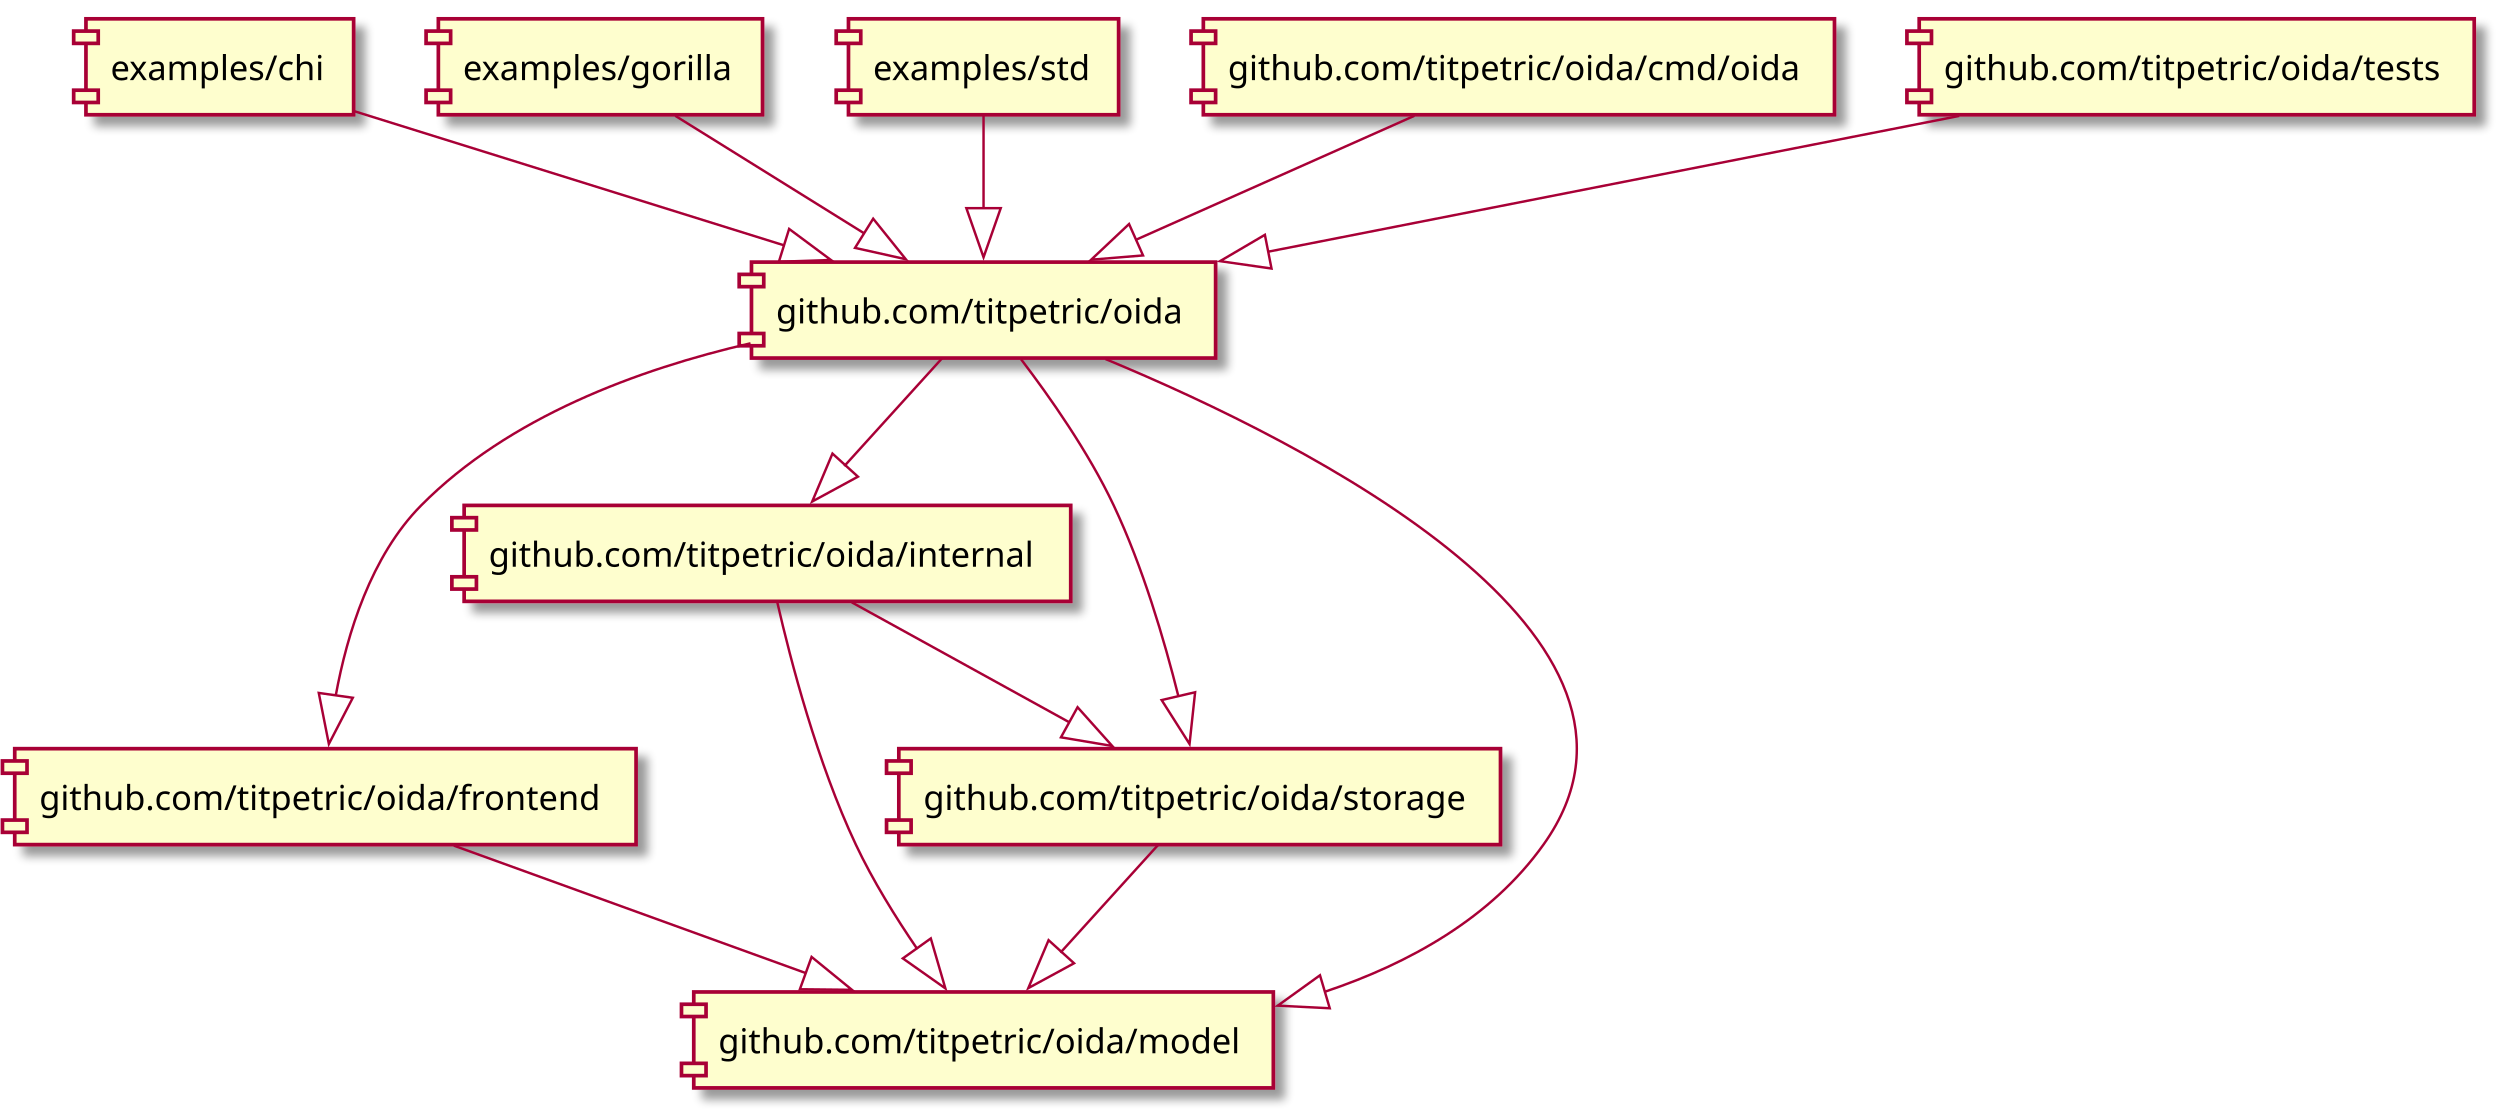
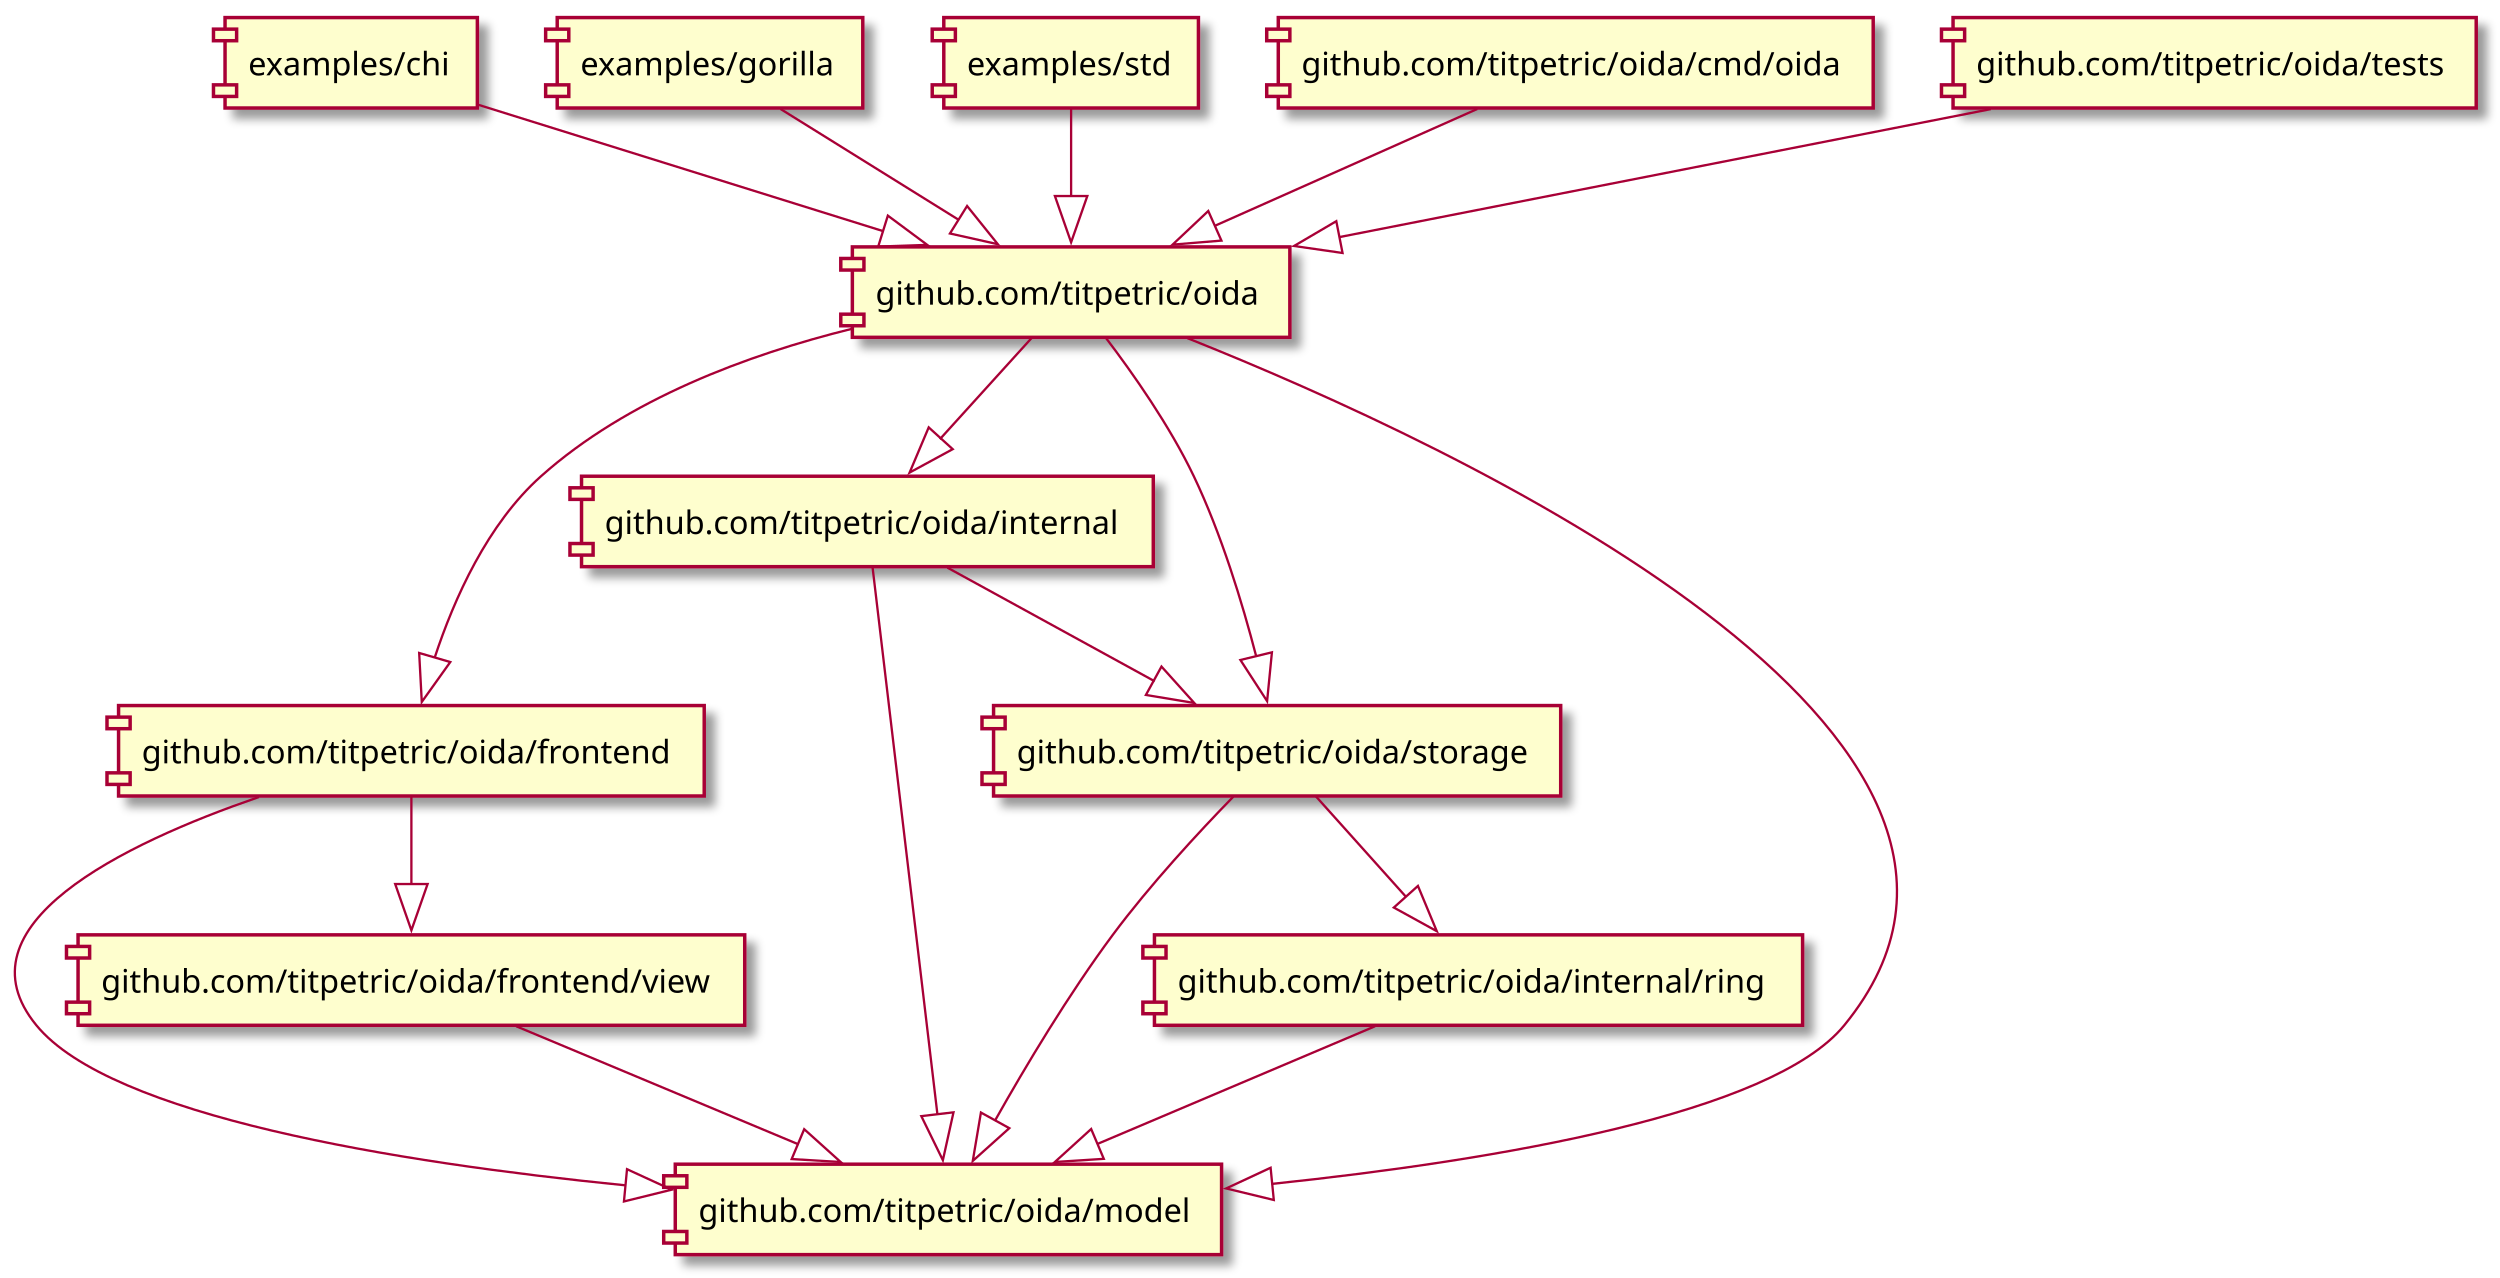
- <svg xmlns="http://www.w3.org/2000/svg" contentScriptType="application/ecmascript" contentStyleType="text/css" height="453px" preserveAspectRatio="none" style="width:1018px;height:453px;" version="1.1" viewBox="0 0 1018 453" width="1018px" zoomAndPan="magnify">
+ <svg xmlns="http://www.w3.org/2000/svg" contentScriptType="application/ecmascript" contentStyleType="text/css" height="552px" preserveAspectRatio="none" style="width:1080px;height:552px;" version="1.1" viewBox="0 0 1080 552" width="1080px" zoomAndPan="magnify">
  <defs>
-     <filter height="300%" id="f1ds8bog0jzfd6" width="300%" x="-1" y="-1">
+     <filter height="300%" id="f101wvnj84nbhb" width="300%" x="-1" y="-1">
      <feGaussianBlur result="blurOut" stdDeviation="2.0" />
      <feColorMatrix in="blurOut" result="blurOut2" type="matrix" values="0 0 0 0 0 0 0 0 0 0 0 0 0 0 0 0 0 0 .4 0" />
      <feOffset dx="4.0" dy="4.0" in="blurOut2" result="blurOut3" />
      <feBlend in="SourceGraphic" in2="blurOut3" mode="normal" />
    </filter>
  </defs>
  <g>
-     <rect fill="#FEFECE" filter="url(#f1ds8bog0jzfd6)" height="39.068" style="stroke: #A80036; stroke-width: 1.5;" width="109" x="35" y="7.66" />
-     <rect fill="#FEFECE" height="5" style="stroke: #A80036; stroke-width: 1.5;" width="10" x="30" y="12.66" />
-     <rect fill="#FEFECE" height="5" style="stroke: #A80036; stroke-width: 1.5;" width="10" x="30" y="36.728" />
-     <text fill="#000000" font-family="sans-serif" font-size="14" lengthAdjust="spacingAndGlyphs" textLength="89" x="45" y="32.626">examples/chi</text>
-     <rect fill="#FEFECE" filter="url(#f1ds8bog0jzfd6)" height="39.068" style="stroke: #A80036; stroke-width: 1.5;" width="189" x="306" y="106.73" />
-     <rect fill="#FEFECE" height="5" style="stroke: #A80036; stroke-width: 1.5;" width="10" x="301" y="111.73" />
-     <rect fill="#FEFECE" height="5" style="stroke: #A80036; stroke-width: 1.5;" width="10" x="301" y="135.798" />
-     <text fill="#000000" font-family="sans-serif" font-size="14" lengthAdjust="spacingAndGlyphs" textLength="169" x="316" y="131.696">github.com/titpetric/oida</text>
-     <rect fill="#FEFECE" filter="url(#f1ds8bog0jzfd6)" height="39.068" style="stroke: #A80036; stroke-width: 1.5;" width="132" x="178.5" y="7.66" />
-     <rect fill="#FEFECE" height="5" style="stroke: #A80036; stroke-width: 1.5;" width="10" x="173.5" y="12.66" />
-     <rect fill="#FEFECE" height="5" style="stroke: #A80036; stroke-width: 1.5;" width="10" x="173.5" y="36.728" />
-     <text fill="#000000" font-family="sans-serif" font-size="14" lengthAdjust="spacingAndGlyphs" textLength="112" x="188.5" y="32.626">examples/gorilla</text>
-     <rect fill="#FEFECE" filter="url(#f1ds8bog0jzfd6)" height="39.068" style="stroke: #A80036; stroke-width: 1.5;" width="110" x="345.5" y="7.66" />
-     <rect fill="#FEFECE" height="5" style="stroke: #A80036; stroke-width: 1.5;" width="10" x="340.5" y="12.66" />
-     <rect fill="#FEFECE" height="5" style="stroke: #A80036; stroke-width: 1.5;" width="10" x="340.5" y="36.728" />
-     <text fill="#000000" font-family="sans-serif" font-size="14" lengthAdjust="spacingAndGlyphs" textLength="90" x="355.5" y="32.626">examples/std</text>
-     <rect fill="#FEFECE" filter="url(#f1ds8bog0jzfd6)" height="39.068" style="stroke: #A80036; stroke-width: 1.5;" width="253" x="6" y="304.86" />
-     <rect fill="#FEFECE" height="5" style="stroke: #A80036; stroke-width: 1.5;" width="10" x="1" y="309.86" />
-     <rect fill="#FEFECE" height="5" style="stroke: #A80036; stroke-width: 1.5;" width="10" x="1" y="333.928" />
-     <text fill="#000000" font-family="sans-serif" font-size="14" lengthAdjust="spacingAndGlyphs" textLength="233" x="16" y="329.826">github.com/titpetric/oida/frontend</text>
-     <rect fill="#FEFECE" filter="url(#f1ds8bog0jzfd6)" height="39.068" style="stroke: #A80036; stroke-width: 1.5;" width="247" x="189" y="205.8" />
-     <rect fill="#FEFECE" height="5" style="stroke: #A80036; stroke-width: 1.5;" width="10" x="184" y="210.8" />
-     <rect fill="#FEFECE" height="5" style="stroke: #A80036; stroke-width: 1.5;" width="10" x="184" y="234.868" />
-     <text fill="#000000" font-family="sans-serif" font-size="14" lengthAdjust="spacingAndGlyphs" textLength="227" x="199" y="230.766">github.com/titpetric/oida/internal</text>
-     <rect fill="#FEFECE" filter="url(#f1ds8bog0jzfd6)" height="39.068" style="stroke: #A80036; stroke-width: 1.5;" width="236" x="282.5" y="403.93" />
-     <rect fill="#FEFECE" height="5" style="stroke: #A80036; stroke-width: 1.5;" width="10" x="277.5" y="408.93" />
-     <rect fill="#FEFECE" height="5" style="stroke: #A80036; stroke-width: 1.5;" width="10" x="277.5" y="432.998" />
-     <text fill="#000000" font-family="sans-serif" font-size="14" lengthAdjust="spacingAndGlyphs" textLength="216" x="292.5" y="428.896">github.com/titpetric/oida/model</text>
-     <rect fill="#FEFECE" filter="url(#f1ds8bog0jzfd6)" height="39.068" style="stroke: #A80036; stroke-width: 1.5;" width="245" x="366" y="304.86" />
-     <rect fill="#FEFECE" height="5" style="stroke: #A80036; stroke-width: 1.5;" width="10" x="361" y="309.86" />
-     <rect fill="#FEFECE" height="5" style="stroke: #A80036; stroke-width: 1.5;" width="10" x="361" y="333.928" />
-     <text fill="#000000" font-family="sans-serif" font-size="14" lengthAdjust="spacingAndGlyphs" textLength="225" x="376" y="329.826">github.com/titpetric/oida/storage</text>
-     <rect fill="#FEFECE" filter="url(#f1ds8bog0jzfd6)" height="39.068" style="stroke: #A80036; stroke-width: 1.5;" width="257" x="490" y="7.66" />
-     <rect fill="#FEFECE" height="5" style="stroke: #A80036; stroke-width: 1.5;" width="10" x="485" y="12.66" />
-     <rect fill="#FEFECE" height="5" style="stroke: #A80036; stroke-width: 1.5;" width="10" x="485" y="36.728" />
-     <text fill="#000000" font-family="sans-serif" font-size="14" lengthAdjust="spacingAndGlyphs" textLength="237" x="500" y="32.626">github.com/titpetric/oida/cmd/oida</text>
-     <rect fill="#FEFECE" filter="url(#f1ds8bog0jzfd6)" height="39.068" style="stroke: #A80036; stroke-width: 1.5;" width="226" x="781.5" y="7.66" />
-     <rect fill="#FEFECE" height="5" style="stroke: #A80036; stroke-width: 1.5;" width="10" x="776.5" y="12.66" />
-     <rect fill="#FEFECE" height="5" style="stroke: #A80036; stroke-width: 1.5;" width="10" x="776.5" y="36.728" />
-     <text fill="#000000" font-family="sans-serif" font-size="14" lengthAdjust="spacingAndGlyphs" textLength="206" x="791.5" y="32.626">github.com/titpetric/oida/tests</text>
-     <path d="M144.38,45.32 C192.94,60.48 264.42,82.79 319.54,99.99 " fill="none" id="examples/chi-&gt;github.com/titpetric/oida" style="stroke: #A80036; stroke-width: 1.0;" />
-     <polygon fill="none" points="321.33,93.22,338.34,105.86,317.16,106.58,321.33,93.22" style="stroke: #A80036; stroke-width: 1.0;" />
-     <path d="M274.95,47.14 C296.85,60.77 326.85,79.43 352.03,95.1 " fill="none" id="examples/gorilla-&gt;github.com/titpetric/oida" style="stroke: #A80036; stroke-width: 1.0;" />
-     <polygon fill="none" points="355.56,89.05,368.84,105.56,348.16,100.94,355.56,89.05" style="stroke: #A80036; stroke-width: 1.0;" />
-     <path d="M400.5,46.91 C400.5,57.72 400.5,71.75 400.5,84.94 " fill="none" id="examples/std-&gt;github.com/titpetric/oida" style="stroke: #A80036; stroke-width: 1.0;" />
-     <polygon fill="none" points="407.5,84.76,400.5,104.76,393.5,84.76,407.5,84.76" style="stroke: #A80036; stroke-width: 1.0;" />
-     <path d="M305.61,139.79 C259.74,150.37 207.06,169.88 171.5,205.8 C151.1,226.41 141.37,257.93 136.73,283.15 " fill="none" id="github.com/titpetric/oida-&gt;github.com/titpetric/oida/frontend" style="stroke: #A80036; stroke-width: 1.0;" />
-     <polygon fill="none" points="143.66,284.13,133.91,302.94,129.8,282.16,143.66,284.13" style="stroke: #A80036; stroke-width: 1.0;" />
-     <path d="M383.53,145.98 C372.28,158.39 357.19,175.04 343.8,189.8 " fill="none" id="github.com/titpetric/oida-&gt;github.com/titpetric/oida/internal" style="stroke: #A80036; stroke-width: 1.0;" />
-     <polygon fill="none" points="349.35,194.1,330.73,204.22,338.98,184.7,349.35,194.1" style="stroke: #A80036; stroke-width: 1.0;" />
-     <path d="M450.16,146.2 C533.97,181.03 688.74,259.46 628.5,343.93 C607.26,373.71 573.97,392.31 539.33,403.89 " fill="none" id="github.com/titpetric/oida-&gt;github.com/titpetric/oida/model" style="stroke: #A80036; stroke-width: 1.0;" />
-     <polygon fill="none" points="541.47,410.56,520.3,409.5,537.5,397.13,541.47,410.56" style="stroke: #A80036; stroke-width: 1.0;" />
-     <path d="M415.76,146.27 C427.44,161.59 443.24,184.08 453.5,205.8 C465.24,230.64 474.04,260.31 479.87,283.63 " fill="none" id="github.com/titpetric/oida-&gt;github.com/titpetric/oida/storage" style="stroke: #A80036; stroke-width: 1.0;" />
-     <polygon fill="none" points="486.65,281.88,484.38,302.95,473.02,285.06,486.65,281.88" style="stroke: #A80036; stroke-width: 1.0;" />
-     <path d="M575.95,47.14 C543.61,61.54 498.66,81.55 462.36,97.72 " fill="none" id="github.com/titpetric/oida/cmd/oida-&gt;github.com/titpetric/oida" style="stroke: #A80036; stroke-width: 1.0;" />
-     <polygon fill="none" points="465.44,104.01,444.33,105.75,459.75,91.22,465.44,104.01" style="stroke: #A80036; stroke-width: 1.0;" />
-     <path d="M184.81,344.34 C225.67,359.14 282.91,379.88 328.16,396.26 " fill="none" id="github.com/titpetric/oida/frontend-&gt;github.com/titpetric/oida/model" style="stroke: #A80036; stroke-width: 1.0;" />
-     <polygon fill="none" points="330.48,389.66,346.9,403.05,325.71,402.82,330.48,389.66" style="stroke: #A80036; stroke-width: 1.0;" />
-     <path d="M316.52,245.28 C321.96,269.05 332.83,310.72 348.5,343.93 C355.39,358.54 364.71,373.56 373.55,386.51 " fill="none" id="github.com/titpetric/oida/internal-&gt;github.com/titpetric/oida/model" style="stroke: #A80036; stroke-width: 1.0;" />
-     <polygon fill="none" points="379.02,382.13,384.95,402.47,367.63,390.26,379.02,382.13" style="stroke: #A80036; stroke-width: 1.0;" />
-     <path d="M346.85,245.28 C372.05,259.17 406.74,278.3 435.48,294.15 " fill="none" id="github.com/titpetric/oida/internal-&gt;github.com/titpetric/oida/storage" style="stroke: #A80036; stroke-width: 1.0;" />
-     <polygon fill="none" points="438.78,287.98,452.91,303.77,432.02,300.24,438.78,287.98" style="stroke: #A80036; stroke-width: 1.0;" />
-     <path d="M471.53,344.11 C460.28,356.52 445.19,373.18 431.8,387.94 " fill="none" id="github.com/titpetric/oida/storage-&gt;github.com/titpetric/oida/model" style="stroke: #A80036; stroke-width: 1.0;" />
-     <polygon fill="none" points="437.35,392.24,418.73,402.36,426.98,382.84,437.35,392.24" style="stroke: #A80036; stroke-width: 1.0;" />
-     <path d="M797.79,47.2 C717.12,63.05 601.97,85.67 516.39,102.49 " fill="none" id="github.com/titpetric/oida/tests-&gt;github.com/titpetric/oida" style="stroke: #A80036; stroke-width: 1.0;" />
-     <polygon fill="none" points="517.76,109.35,496.79,106.34,515.06,95.62,517.76,109.35" style="stroke: #A80036; stroke-width: 1.0;" />
+     <rect fill="#FEFECE" filter="url(#f101wvnj84nbhb)" height="39.068" style="stroke: #A80036; stroke-width: 1.5;" width="109" x="97.22" y="7.59" />
+     <rect fill="#FEFECE" height="5" style="stroke: #A80036; stroke-width: 1.5;" width="10" x="92.22" y="12.59" />
+     <rect fill="#FEFECE" height="5" style="stroke: #A80036; stroke-width: 1.5;" width="10" x="92.22" y="36.658" />
+     <text fill="#000000" font-family="sans-serif" font-size="14" lengthAdjust="spacingAndGlyphs" textLength="89" x="107.22" y="32.556">examples/chi</text>
+     <rect fill="#FEFECE" filter="url(#f101wvnj84nbhb)" height="39.068" style="stroke: #A80036; stroke-width: 1.5;" width="189" x="368.22" y="106.66" />
+     <rect fill="#FEFECE" height="5" style="stroke: #A80036; stroke-width: 1.5;" width="10" x="363.22" y="111.66" />
+     <rect fill="#FEFECE" height="5" style="stroke: #A80036; stroke-width: 1.5;" width="10" x="363.22" y="135.728" />
+     <text fill="#000000" font-family="sans-serif" font-size="14" lengthAdjust="spacingAndGlyphs" textLength="169" x="378.22" y="131.626">github.com/titpetric/oida</text>
+     <rect fill="#FEFECE" filter="url(#f101wvnj84nbhb)" height="39.068" style="stroke: #A80036; stroke-width: 1.5;" width="132" x="240.72" y="7.59" />
+     <rect fill="#FEFECE" height="5" style="stroke: #A80036; stroke-width: 1.5;" width="10" x="235.72" y="12.59" />
+     <rect fill="#FEFECE" height="5" style="stroke: #A80036; stroke-width: 1.5;" width="10" x="235.72" y="36.658" />
+     <text fill="#000000" font-family="sans-serif" font-size="14" lengthAdjust="spacingAndGlyphs" textLength="112" x="250.72" y="32.556">examples/gorilla</text>
+     <rect fill="#FEFECE" filter="url(#f101wvnj84nbhb)" height="39.068" style="stroke: #A80036; stroke-width: 1.5;" width="110" x="407.72" y="7.59" />
+     <rect fill="#FEFECE" height="5" style="stroke: #A80036; stroke-width: 1.5;" width="10" x="402.72" y="12.59" />
+     <rect fill="#FEFECE" height="5" style="stroke: #A80036; stroke-width: 1.5;" width="10" x="402.72" y="36.658" />
+     <text fill="#000000" font-family="sans-serif" font-size="14" lengthAdjust="spacingAndGlyphs" textLength="90" x="417.72" y="32.556">examples/std</text>
+     <rect fill="#FEFECE" filter="url(#f101wvnj84nbhb)" height="39.068" style="stroke: #A80036; stroke-width: 1.5;" width="253" x="51.22" y="304.8" />
+     <rect fill="#FEFECE" height="5" style="stroke: #A80036; stroke-width: 1.5;" width="10" x="46.22" y="309.8" />
+     <rect fill="#FEFECE" height="5" style="stroke: #A80036; stroke-width: 1.5;" width="10" x="46.22" y="333.868" />
+     <text fill="#000000" font-family="sans-serif" font-size="14" lengthAdjust="spacingAndGlyphs" textLength="233" x="61.22" y="329.766">github.com/titpetric/oida/frontend</text>
+     <rect fill="#FEFECE" filter="url(#f101wvnj84nbhb)" height="39.068" style="stroke: #A80036; stroke-width: 1.5;" width="247" x="251.22" y="205.73" />
+     <rect fill="#FEFECE" height="5" style="stroke: #A80036; stroke-width: 1.5;" width="10" x="246.22" y="210.73" />
+     <rect fill="#FEFECE" height="5" style="stroke: #A80036; stroke-width: 1.5;" width="10" x="246.22" y="234.798" />
+     <text fill="#000000" font-family="sans-serif" font-size="14" lengthAdjust="spacingAndGlyphs" textLength="227" x="261.22" y="230.696">github.com/titpetric/oida/internal</text>
+     <rect fill="#FEFECE" filter="url(#f101wvnj84nbhb)" height="39.068" style="stroke: #A80036; stroke-width: 1.5;" width="236" x="291.72" y="502.93" />
+     <rect fill="#FEFECE" height="5" style="stroke: #A80036; stroke-width: 1.5;" width="10" x="286.72" y="507.93" />
+     <rect fill="#FEFECE" height="5" style="stroke: #A80036; stroke-width: 1.5;" width="10" x="286.72" y="531.998" />
+     <text fill="#000000" font-family="sans-serif" font-size="14" lengthAdjust="spacingAndGlyphs" textLength="216" x="301.72" y="527.896">github.com/titpetric/oida/model</text>
+     <rect fill="#FEFECE" filter="url(#f101wvnj84nbhb)" height="39.068" style="stroke: #A80036; stroke-width: 1.5;" width="245" x="429.22" y="304.8" />
+     <rect fill="#FEFECE" height="5" style="stroke: #A80036; stroke-width: 1.5;" width="10" x="424.22" y="309.8" />
+     <rect fill="#FEFECE" height="5" style="stroke: #A80036; stroke-width: 1.5;" width="10" x="424.22" y="333.868" />
+     <text fill="#000000" font-family="sans-serif" font-size="14" lengthAdjust="spacingAndGlyphs" textLength="225" x="439.22" y="329.766">github.com/titpetric/oida/storage</text>
+     <rect fill="#FEFECE" filter="url(#f101wvnj84nbhb)" height="39.068" style="stroke: #A80036; stroke-width: 1.5;" width="257" x="552.22" y="7.59" />
+     <rect fill="#FEFECE" height="5" style="stroke: #A80036; stroke-width: 1.5;" width="10" x="547.22" y="12.59" />
+     <rect fill="#FEFECE" height="5" style="stroke: #A80036; stroke-width: 1.5;" width="10" x="547.22" y="36.658" />
+     <text fill="#000000" font-family="sans-serif" font-size="14" lengthAdjust="spacingAndGlyphs" textLength="237" x="562.22" y="32.556">github.com/titpetric/oida/cmd/oida</text>
+     <rect fill="#FEFECE" filter="url(#f101wvnj84nbhb)" height="39.068" style="stroke: #A80036; stroke-width: 1.5;" width="288" x="33.72" y="403.86" />
+     <rect fill="#FEFECE" height="5" style="stroke: #A80036; stroke-width: 1.5;" width="10" x="28.72" y="408.86" />
+     <rect fill="#FEFECE" height="5" style="stroke: #A80036; stroke-width: 1.5;" width="10" x="28.72" y="432.928" />
+     <text fill="#000000" font-family="sans-serif" font-size="14" lengthAdjust="spacingAndGlyphs" textLength="268" x="43.72" y="428.826">github.com/titpetric/oida/frontend/view</text>
+     <rect fill="#FEFECE" filter="url(#f101wvnj84nbhb)" height="39.068" style="stroke: #A80036; stroke-width: 1.5;" width="280" x="498.72" y="403.86" />
+     <rect fill="#FEFECE" height="5" style="stroke: #A80036; stroke-width: 1.5;" width="10" x="493.72" y="408.86" />
+     <rect fill="#FEFECE" height="5" style="stroke: #A80036; stroke-width: 1.5;" width="10" x="493.72" y="432.928" />
+     <text fill="#000000" font-family="sans-serif" font-size="14" lengthAdjust="spacingAndGlyphs" textLength="260" x="508.72" y="428.826">github.com/titpetric/oida/internal/ring</text>
+     <rect fill="#FEFECE" filter="url(#f101wvnj84nbhb)" height="39.068" style="stroke: #A80036; stroke-width: 1.5;" width="226" x="843.72" y="7.59" />
+     <rect fill="#FEFECE" height="5" style="stroke: #A80036; stroke-width: 1.5;" width="10" x="838.72" y="12.59" />
+     <rect fill="#FEFECE" height="5" style="stroke: #A80036; stroke-width: 1.5;" width="10" x="838.72" y="36.658" />
+     <text fill="#000000" font-family="sans-serif" font-size="14" lengthAdjust="spacingAndGlyphs" textLength="206" x="853.72" y="32.556">github.com/titpetric/oida/tests</text>
+     <path d="M206.6,45.26 C255.16,60.41 326.64,82.72 381.76,99.93 " fill="none" id="examples/chi-&gt;github.com/titpetric/oida" style="stroke: #A80036; stroke-width: 1.0;" />
+     <polygon fill="none" points="383.55,93.15,400.56,105.79,379.38,106.52,383.55,93.15" style="stroke: #A80036; stroke-width: 1.0;" />
+     <path d="M337.17,47.07 C359.07,60.7 389.07,79.37 414.25,95.03 " fill="none" id="examples/gorilla-&gt;github.com/titpetric/oida" style="stroke: #A80036; stroke-width: 1.0;" />
+     <polygon fill="none" points="417.78,88.99,431.06,105.5,410.38,100.87,417.78,88.99" style="stroke: #A80036; stroke-width: 1.0;" />
+     <path d="M462.72,46.84 C462.72,57.65 462.72,71.68 462.72,84.87 " fill="none" id="examples/std-&gt;github.com/titpetric/oida" style="stroke: #A80036; stroke-width: 1.0;" />
+     <polygon fill="none" points="469.72,84.69,462.72,104.69,455.72,84.69,469.72,84.69" style="stroke: #A80036; stroke-width: 1.0;" />
+     <path d="M367.95,142.06 C322.93,153.21 270.97,172.5 233.72,205.73 C210.6,226.35 196.19,258.57 187.79,284.08 " fill="none" id="github.com/titpetric/oida-&gt;github.com/titpetric/oida/frontend" style="stroke: #A80036; stroke-width: 1.0;" />
+     <polygon fill="none" points="194.52,286,182.21,303.24,181.08,282.08,194.52,286" style="stroke: #A80036; stroke-width: 1.0;" />
+     <path d="M445.75,145.91 C434.5,158.32 419.41,174.97 406.02,189.74 " fill="none" id="github.com/titpetric/oida-&gt;github.com/titpetric/oida/internal" style="stroke: #A80036; stroke-width: 1.0;" />
+     <polygon fill="none" points="411.57,194.04,392.95,204.15,401.2,184.63,411.57,194.04" style="stroke: #A80036; stroke-width: 1.0;" />
+     <path d="M512.92,146.06 C629.15,192.47 899.24,317.52 796.72,442.93 C765.49,481.13 647.04,501.2 549.31,511.46 " fill="none" id="github.com/titpetric/oida-&gt;github.com/titpetric/oida/model" style="stroke: #A80036; stroke-width: 1.0;" />
+     <polygon fill="none" points="550.28,518.39,529.69,513.41,548.9,504.46,550.28,518.39" style="stroke: #A80036; stroke-width: 1.0;" />
+     <path d="M477.7,145.91 C489.37,161.25 505.3,183.91 515.72,205.73 C527.59,230.59 536.63,260.25 542.69,283.57 " fill="none" id="github.com/titpetric/oida-&gt;github.com/titpetric/oida/storage" style="stroke: #A80036; stroke-width: 1.0;" />
+     <polygon fill="none" points="549.47,281.8,547.39,302.89,535.86,285.11,549.47,281.8" style="stroke: #A80036; stroke-width: 1.0;" />
+     <path d="M638.17,47.07 C605.83,61.47 560.88,81.49 524.58,97.65 " fill="none" id="github.com/titpetric/oida/cmd/oida-&gt;github.com/titpetric/oida" style="stroke: #A80036; stroke-width: 1.0;" />
+     <polygon fill="none" points="527.66,103.94,506.55,105.68,521.97,91.15,527.66,103.94" style="stroke: #A80036; stroke-width: 1.0;" />
+     <path d="M177.72,344.05 C177.72,354.85 177.72,368.88 177.72,382.08 " fill="none" id="github.com/titpetric/oida/frontend-&gt;github.com/titpetric/oida/frontend/view" style="stroke: #A80036; stroke-width: 1.0;" />
+     <polygon fill="none" points="184.72,381.9,177.72,401.9,170.72,381.9,184.72,381.9" style="stroke: #A80036; stroke-width: 1.0;" />
+     <path d="M111.86,344.31 C52.78,364.64 -19.6,399.87 15.72,442.93 C47.85,482.1 170.36,502.1 270.35,512.08 " fill="none" id="github.com/titpetric/oida/frontend-&gt;github.com/titpetric/oida/model" style="stroke: #A80036; stroke-width: 1.0;" />
+     <polygon fill="none" points="270.87,505.1,290.12,513.95,269.55,519.03,270.87,505.1" style="stroke: #A80036; stroke-width: 1.0;" />
+     <path d="M223,443.34 C257.73,457.88 306.14,478.13 344.97,494.37 " fill="none" id="github.com/titpetric/oida/frontend/view-&gt;github.com/titpetric/oida/model" style="stroke: #A80036; stroke-width: 1.0;" />
+     <polygon fill="none" points="347.41,487.81,363.16,501.98,342,500.72,347.41,487.81" style="stroke: #A80036; stroke-width: 1.0;" />
+     <path d="M376.96,245.18 C382.58,292.56 397.35,417.15 404.99,481.59 " fill="none" id="github.com/titpetric/oida/internal-&gt;github.com/titpetric/oida/model" style="stroke: #A80036; stroke-width: 1.0;" />
+     <polygon fill="none" points="411.91,480.52,407.32,501.21,398.01,482.17,411.91,480.52" style="stroke: #A80036; stroke-width: 1.0;" />
+     <path d="M409.27,245.21 C434.73,259.17 469.83,278.42 498.81,294.31 " fill="none" id="github.com/titpetric/oida/internal-&gt;github.com/titpetric/oida/storage" style="stroke: #A80036; stroke-width: 1.0;" />
+     <polygon fill="none" points="501.76,287.95,515.93,303.7,495.03,300.22,501.76,287.95" style="stroke: #A80036; stroke-width: 1.0;" />
+     <path d="M594.02,443.34 C559.82,457.84 512.18,478.04 473.9,494.26 " fill="none" id="github.com/titpetric/oida/internal/ring-&gt;github.com/titpetric/oida/model" style="stroke: #A80036; stroke-width: 1.0;" />
+     <polygon fill="none" points="476.84,500.62,455.7,501.98,471.38,487.73,476.84,500.62" style="stroke: #A80036; stroke-width: 1.0;" />
+     <path d="M568.49,344.05 C579.5,356.32 594.22,372.75 607.35,387.39 " fill="none" id="github.com/titpetric/oida/storage-&gt;github.com/titpetric/oida/internal/ring" style="stroke: #A80036; stroke-width: 1.0;" />
+     <polygon fill="none" points="612.55,382.72,620.69,402.28,602.13,392.06,612.55,382.72" style="stroke: #A80036; stroke-width: 1.0;" />
+     <path d="M532.83,344.12 C517.85,359.5 496.84,382.18 480.72,403.86 C461.69,429.48 443.15,460.44 429.8,484.17 " fill="none" id="github.com/titpetric/oida/storage-&gt;github.com/titpetric/oida/model" style="stroke: #A80036; stroke-width: 1.0;" />
+     <polygon fill="none" points="436.02,487.37,420.24,501.51,423.76,480.62,436.02,487.37" style="stroke: #A80036; stroke-width: 1.0;" />
+     <path d="M860.01,47.13 C779.34,62.98 664.19,85.61 578.61,102.42 " fill="none" id="github.com/titpetric/oida/tests-&gt;github.com/titpetric/oida" style="stroke: #A80036; stroke-width: 1.0;" />
+     <polygon fill="none" points="579.98,109.29,559.01,106.27,577.28,95.55,579.98,109.29" style="stroke: #A80036; stroke-width: 1.0;" />
  </g>
</svg>
